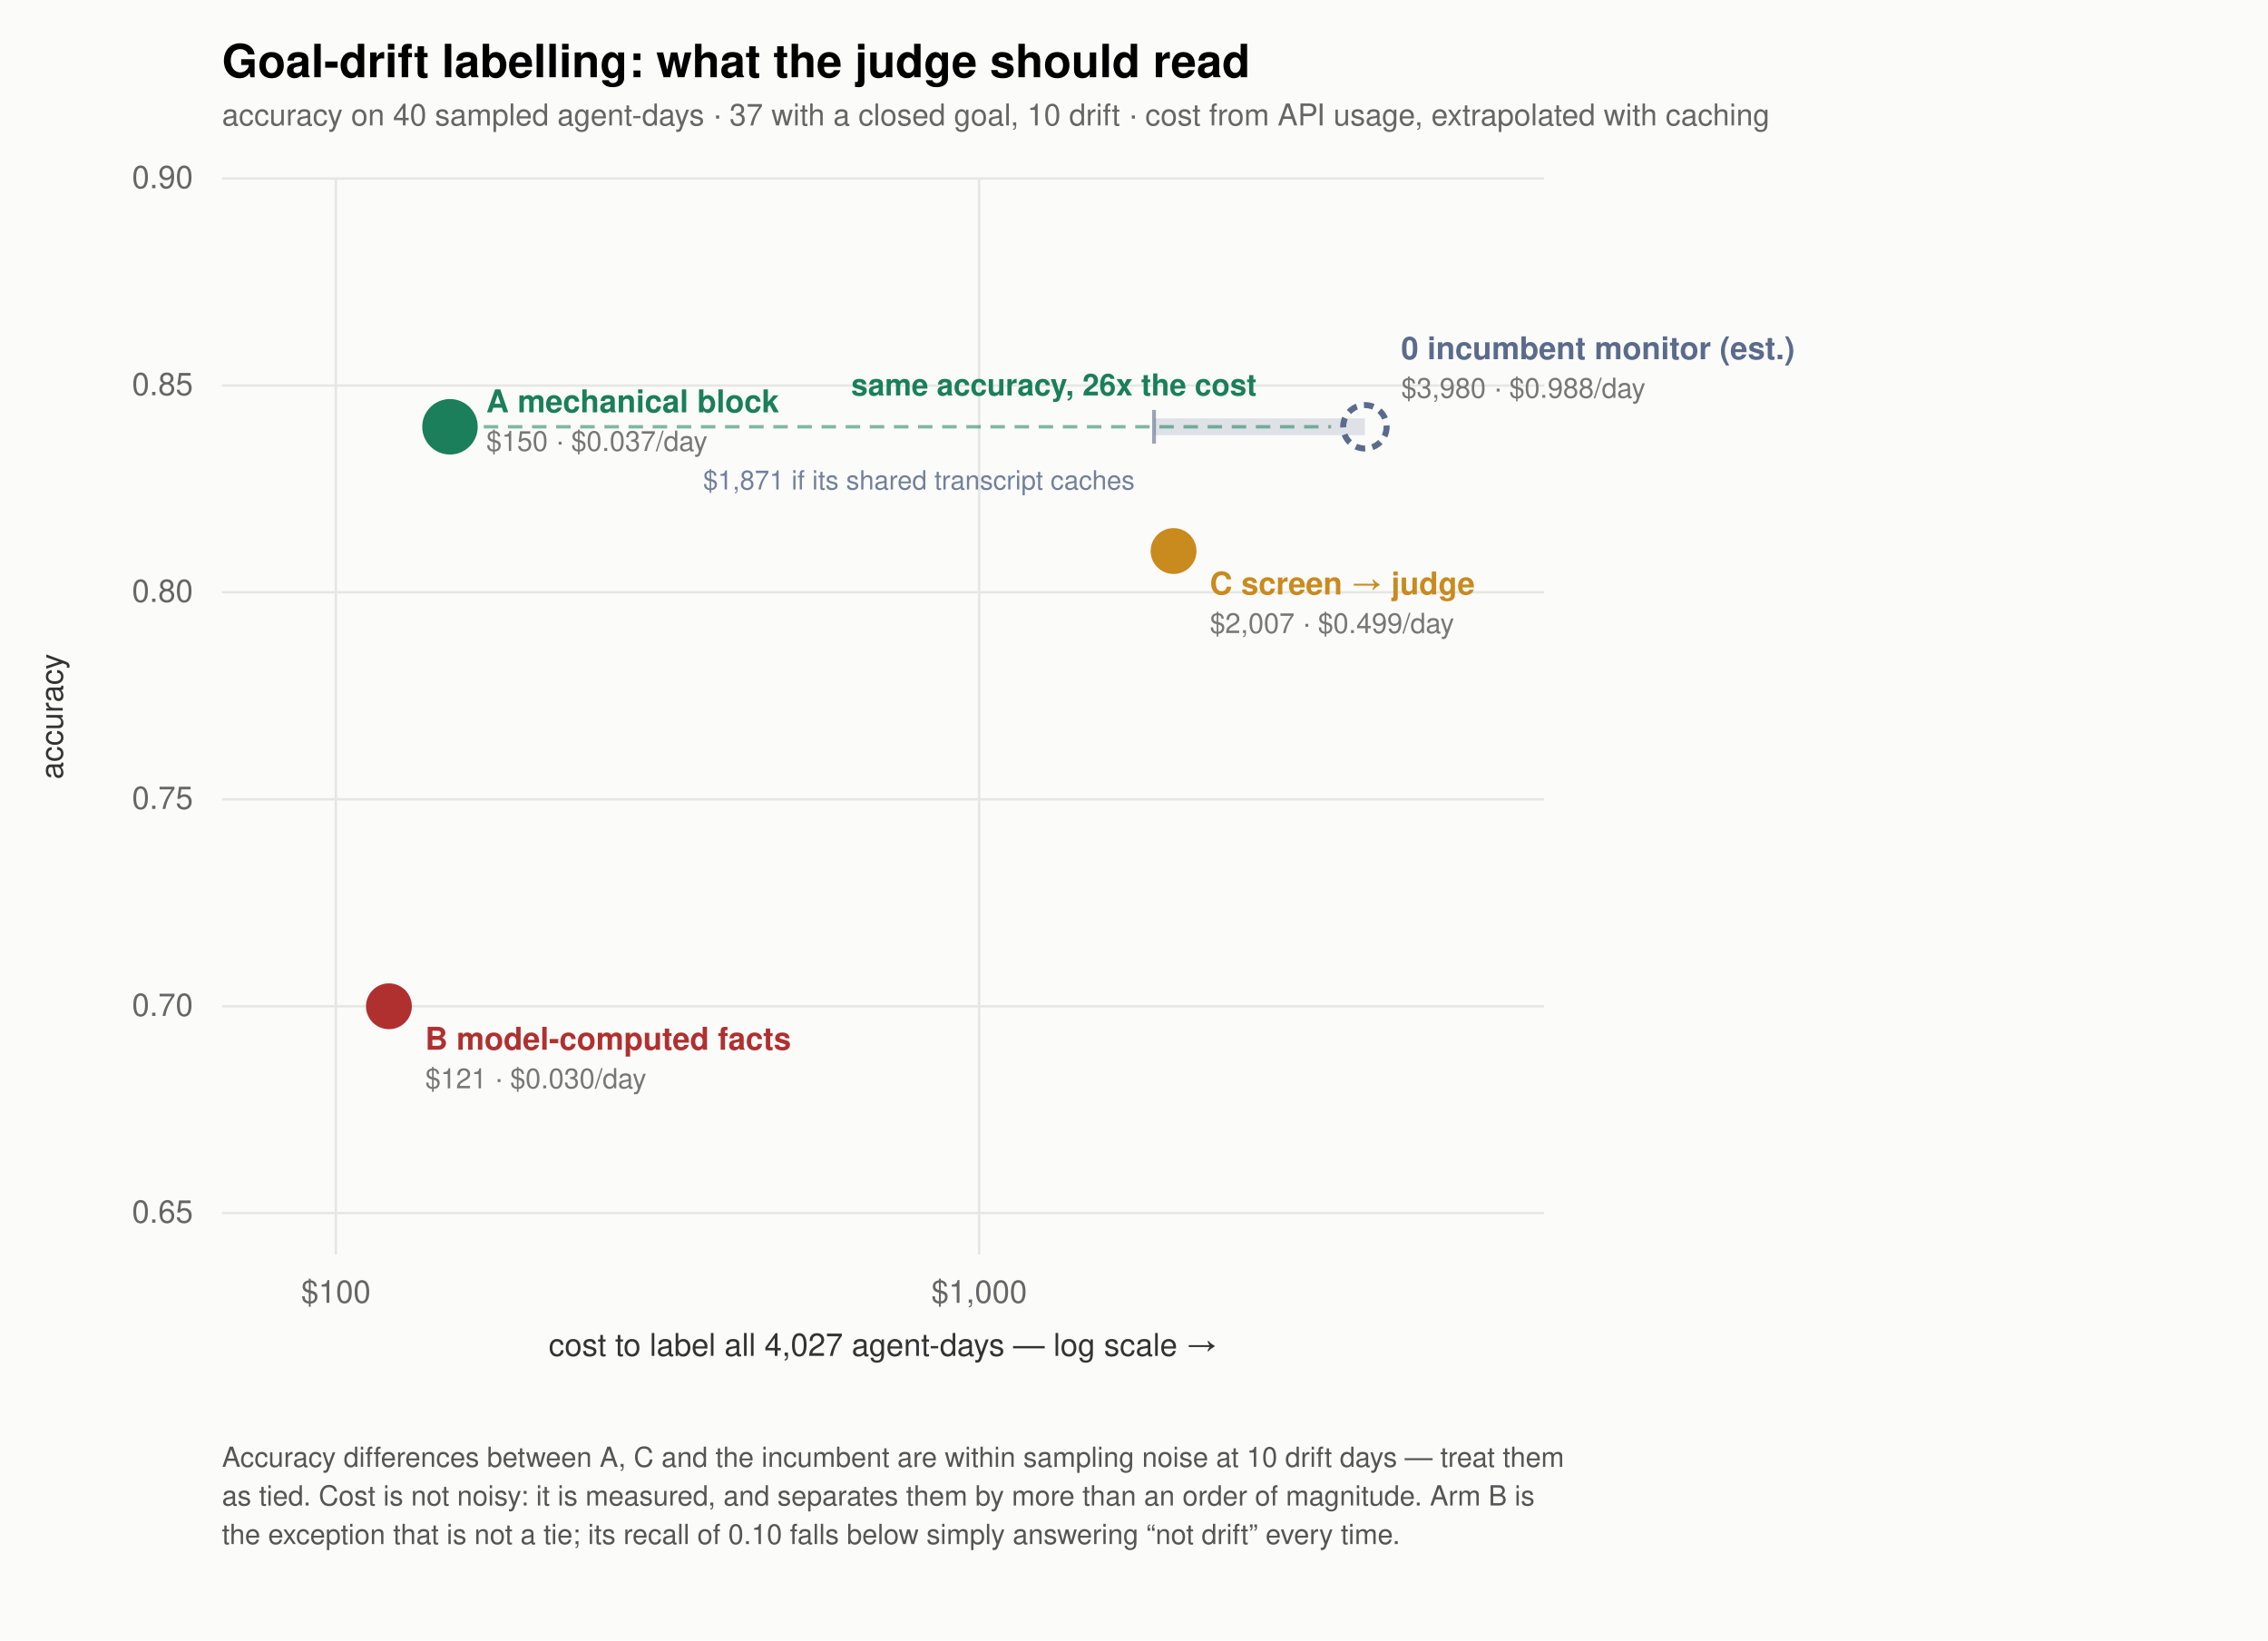
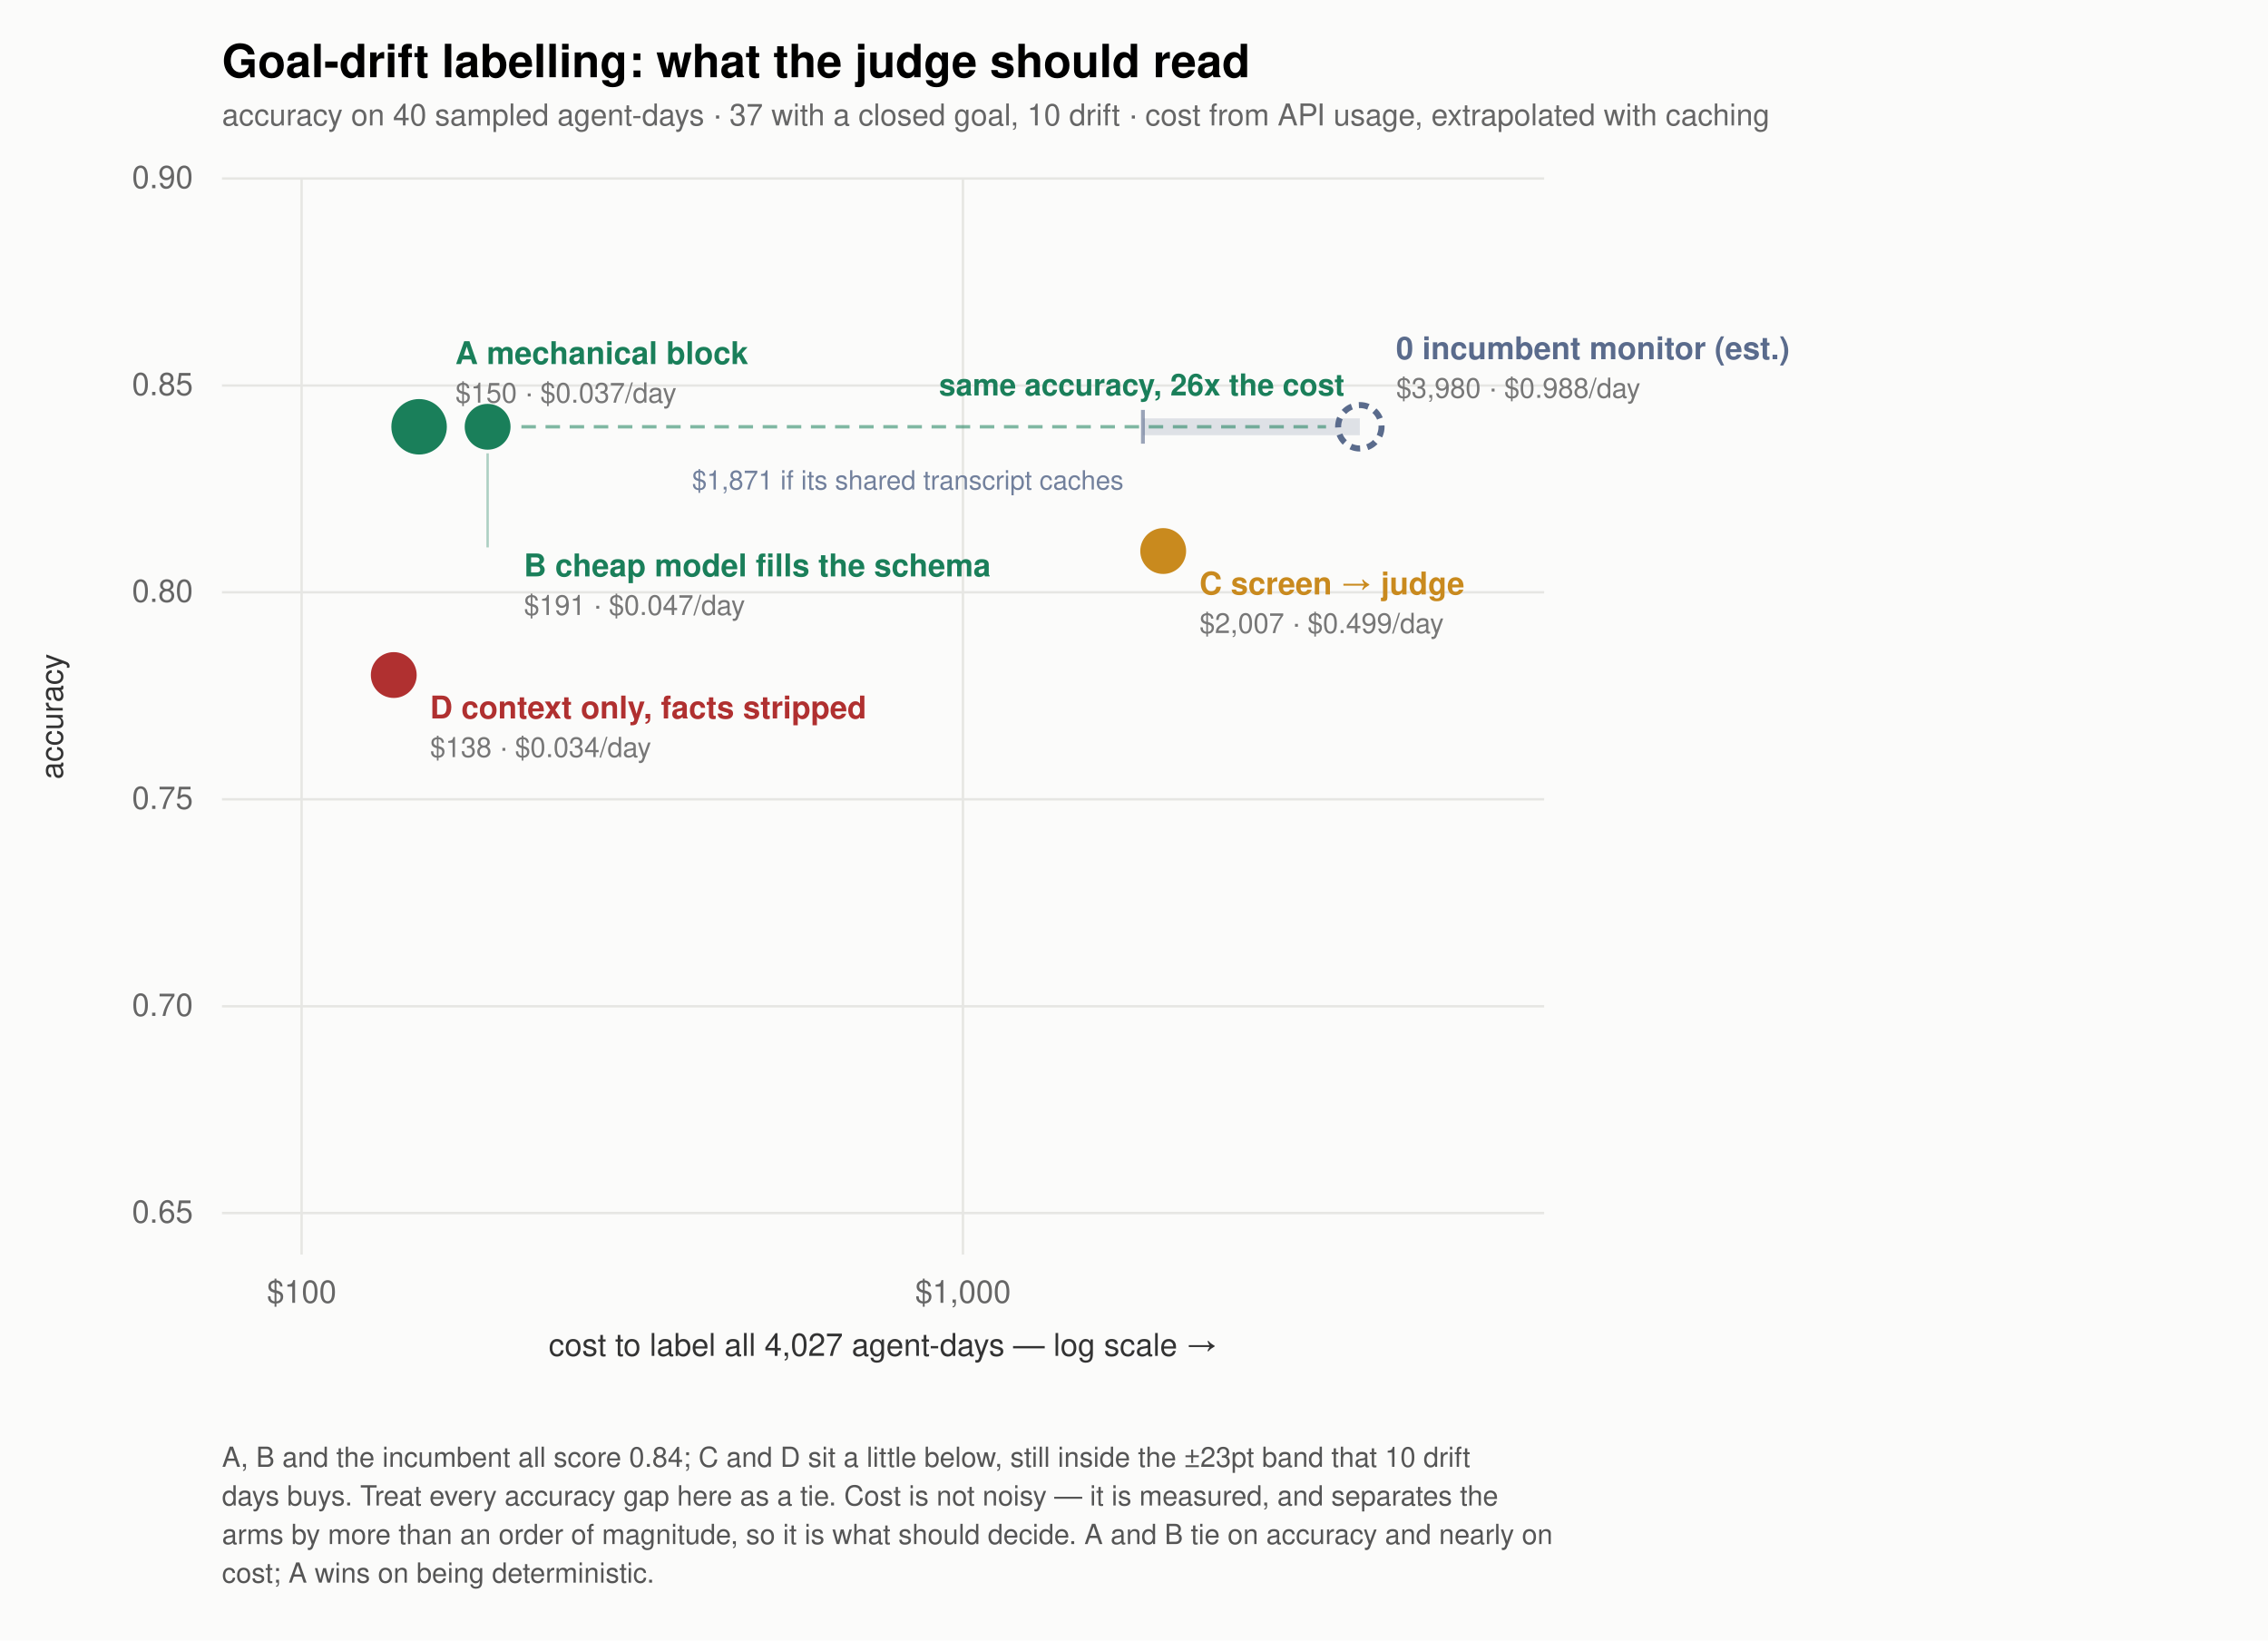
<svg xmlns="http://www.w3.org/2000/svg" width="940" height="680" font-family="Helvetica,Arial,sans-serif" font-size="13">
  <rect width="940" height="680" fill="#fbfbfa" />
  <text x="92" y="32" font-size="19" font-weight="600">Goal-drift labelling: what the judge should read</text>
  <text x="92" y="52" font-size="12.5" fill="#666">accuracy on 40 sampled agent-days · 37 with a closed goal, 10 drift · cost from API usage, extrapolated with caching</text>
  <line x1="92" y1="502.8" x2="640" y2="502.8" stroke="#e6e6e3" />
  <text x="80" y="506.8" text-anchor="end" fill="#666">0.65</text>
  <line x1="92" y1="417.1" x2="640" y2="417.1" stroke="#e6e6e3" />
  <text x="80" y="421.1" text-anchor="end" fill="#666">0.70</text>
  <line x1="92" y1="331.3" x2="640" y2="331.3" stroke="#e6e6e3" />
  <text x="80" y="335.3" text-anchor="end" fill="#666">0.75</text>
  <line x1="92" y1="245.5" x2="640" y2="245.5" stroke="#e6e6e3" />
  <text x="80" y="249.5" text-anchor="end" fill="#666">0.80</text>
  <line x1="92" y1="159.8" x2="640" y2="159.8" stroke="#e6e6e3" />
  <text x="80" y="163.8" text-anchor="end" fill="#666">0.85</text>
  <line x1="92" y1="74.0" x2="640" y2="74.0" stroke="#e6e6e3" />
  <text x="80" y="78.0" text-anchor="end" fill="#666">0.90</text>
-   <line x1="139.2" y1="74" x2="139.2" y2="520" stroke="#e6e6e3" />
-   <text x="139.2" y="540" text-anchor="middle" fill="#666">$100</text>
-   <line x1="405.8" y1="74" x2="405.8" y2="520" stroke="#e6e6e3" />
-   <text x="405.8" y="540" text-anchor="middle" fill="#666">$1,000</text>
+   <line x1="125.0" y1="74" x2="125.0" y2="520" stroke="#e6e6e3" />
+   <text x="125.0" y="540" text-anchor="middle" fill="#666">$100</text>
+   <line x1="399.1" y1="74" x2="399.1" y2="520" stroke="#e6e6e3" />
+   <text x="399.1" y="540" text-anchor="middle" fill="#666">$1,000</text>
  <text x="366" y="562" text-anchor="middle" fill="#333">cost to label all 4,027 agent-days — log scale →</text>
  <text transform="translate(26,297) rotate(-90)" text-anchor="middle" fill="#333">accuracy</text>
-   <line x1="478.3" y1="176.9" x2="565.7" y2="176.9" stroke="#5a6b8c" stroke-width="7" opacity="0.18" />
-   <line x1="478.3" y1="169.9" x2="478.3" y2="183.9" stroke="#5a6b8c" stroke-width="1.6" opacity="0.6" />
-   <text x="470.3" y="202.9" text-anchor="end" font-size="11" fill="#5a6b8c" opacity="0.85">$1,871 if its shared transcript caches</text>
-   <line x1="200.5" y1="176.9" x2="551.7" y2="176.9" stroke="#1a7f5a" stroke-width="1.4" stroke-dasharray="6 4" opacity="0.55" />
-   <text x="436.8" y="163.9" text-anchor="middle" font-size="12.5" font-weight="600" fill="#1a7f5a">same accuracy, 26x the cost</text>
-   <circle cx="161.2" cy="417.1" r="9" fill="#b03030" stroke="#b03030" stroke-width="1" />
-   <text x="176.2" y="435.1" font-weight="600" fill="#b03030">B  model-computed facts</text>
-   <text x="176.2" y="451.1" font-size="11.5" fill="#777">$121  ·  $0.030/day</text>
-   <circle cx="486.4" cy="228.4" r="9" fill="#c98a1e" stroke="#c98a1e" stroke-width="1" />
-   <text x="501.4" y="246.4" font-weight="600" fill="#c98a1e">C  screen → judge</text>
-   <text x="501.4" y="262.4" font-size="11.5" fill="#777">$2,007  ·  $0.499/day</text>
-   <circle cx="565.7" cy="176.9" r="9" fill="none" stroke="#5a6b8c" stroke-width="2.5" stroke-dasharray="4 3" />
-   <text x="580.7" y="148.9" font-weight="600" fill="#5a6b8c">0  incumbent monitor (est.)</text>
-   <text x="580.7" y="164.9" font-size="11.5" fill="#777">$3,980  ·  $0.988/day</text>
-   <circle cx="186.5" cy="176.9" r="11" fill="#1a7f5a" stroke="#1a7f5a" stroke-width="1" />
-   <text x="201.5" y="170.9" font-weight="600" fill="#1a7f5a">A  mechanical block</text>
-   <text x="201.5" y="186.9" font-size="11.5" fill="#777">$150  ·  $0.037/day</text>
-   <text x="92" y="608" font-size="11.5" fill="#555">Accuracy differences between A, C and the incumbent are within sampling noise at 10 drift days — treat them</text>
-   <text x="92" y="624" font-size="11.5" fill="#555">as tied. Cost is not noisy: it is measured, and separates them by more than an order of magnitude. Arm B is</text>
-   <text x="92" y="640" font-size="11.5" fill="#555">the exception that is not a tie; its recall of 0.10 falls below simply answering “not drift” every time.</text>
+   <line x1="473.7" y1="176.9" x2="563.6" y2="176.9" stroke="#5a6b8c" stroke-width="7" opacity="0.18" />
+   <line x1="473.7" y1="169.9" x2="473.7" y2="183.9" stroke="#5a6b8c" stroke-width="1.6" opacity="0.6" />
+   <text x="465.7" y="202.9" text-anchor="end" font-size="11" fill="#5a6b8c" opacity="0.85">$1,871 if its shared transcript caches</text>
+   <line x1="216.1" y1="176.9" x2="549.6" y2="176.9" stroke="#1a7f5a" stroke-width="1.4" stroke-dasharray="6 4" opacity="0.55" />
+   <text x="473.2" y="163.9" text-anchor="middle" font-size="12.5" font-weight="600" fill="#1a7f5a">same accuracy, 26x the cost</text>
+   <circle cx="163.2" cy="279.8" r="9" fill="#b03030" stroke="#b03030" stroke-width="1" />
+   <text x="178.2" y="297.8" font-weight="600" fill="#b03030">D  context only, facts stripped</text>
+   <text x="178.2" y="313.8" font-size="11.5" fill="#777">$138  ·  $0.034/day</text>
+   <circle cx="482.1" cy="228.4" r="9" fill="#c98a1e" stroke="#c98a1e" stroke-width="1" />
+   <text x="497.1" y="246.4" font-weight="600" fill="#c98a1e">C  screen → judge</text>
+   <text x="497.1" y="262.4" font-size="11.5" fill="#777">$2,007  ·  $0.499/day</text>
+   <circle cx="202.1" cy="176.9" r="9" fill="#1a7f5a" stroke="#1a7f5a" stroke-width="1" />
+   <line x1="202.1" y1="187.9" x2="202.1" y2="226.9" stroke="#1a7f5a" stroke-width="1" opacity="0.35" />
+   <text x="217.1" y="238.9" font-weight="600" fill="#1a7f5a">B  cheap model fills the schema</text>
+   <text x="217.1" y="254.9" font-size="11.5" fill="#777">$191  ·  $0.047/day</text>
+   <circle cx="563.6" cy="176.9" r="9" fill="none" stroke="#5a6b8c" stroke-width="2.5" stroke-dasharray="4 3" />
+   <text x="578.6" y="148.9" font-weight="600" fill="#5a6b8c">0  incumbent monitor (est.)</text>
+   <text x="578.6" y="164.9" font-size="11.5" fill="#777">$3,980  ·  $0.988/day</text>
+   <circle cx="173.7" cy="176.9" r="11" fill="#1a7f5a" stroke="#1a7f5a" stroke-width="1" />
+   <text x="188.7" y="150.9" font-weight="600" fill="#1a7f5a">A  mechanical block</text>
+   <text x="188.7" y="166.9" font-size="11.5" fill="#777">$150  ·  $0.037/day</text>
+   <text x="92" y="608" font-size="11.5" fill="#555">A, B and the incumbent all score 0.84; C and D sit a little below, still inside the ±23pt band that 10 drift</text>
+   <text x="92" y="624" font-size="11.5" fill="#555">days buys. Treat every accuracy gap here as a tie. Cost is not noisy — it is measured, and separates the</text>
+   <text x="92" y="640" font-size="11.5" fill="#555">arms by more than an order of magnitude, so it is what should decide. A and B tie on accuracy and nearly on</text>
+   <text x="92" y="656" font-size="11.5" fill="#555">cost; A wins on being deterministic.</text>
</svg>
